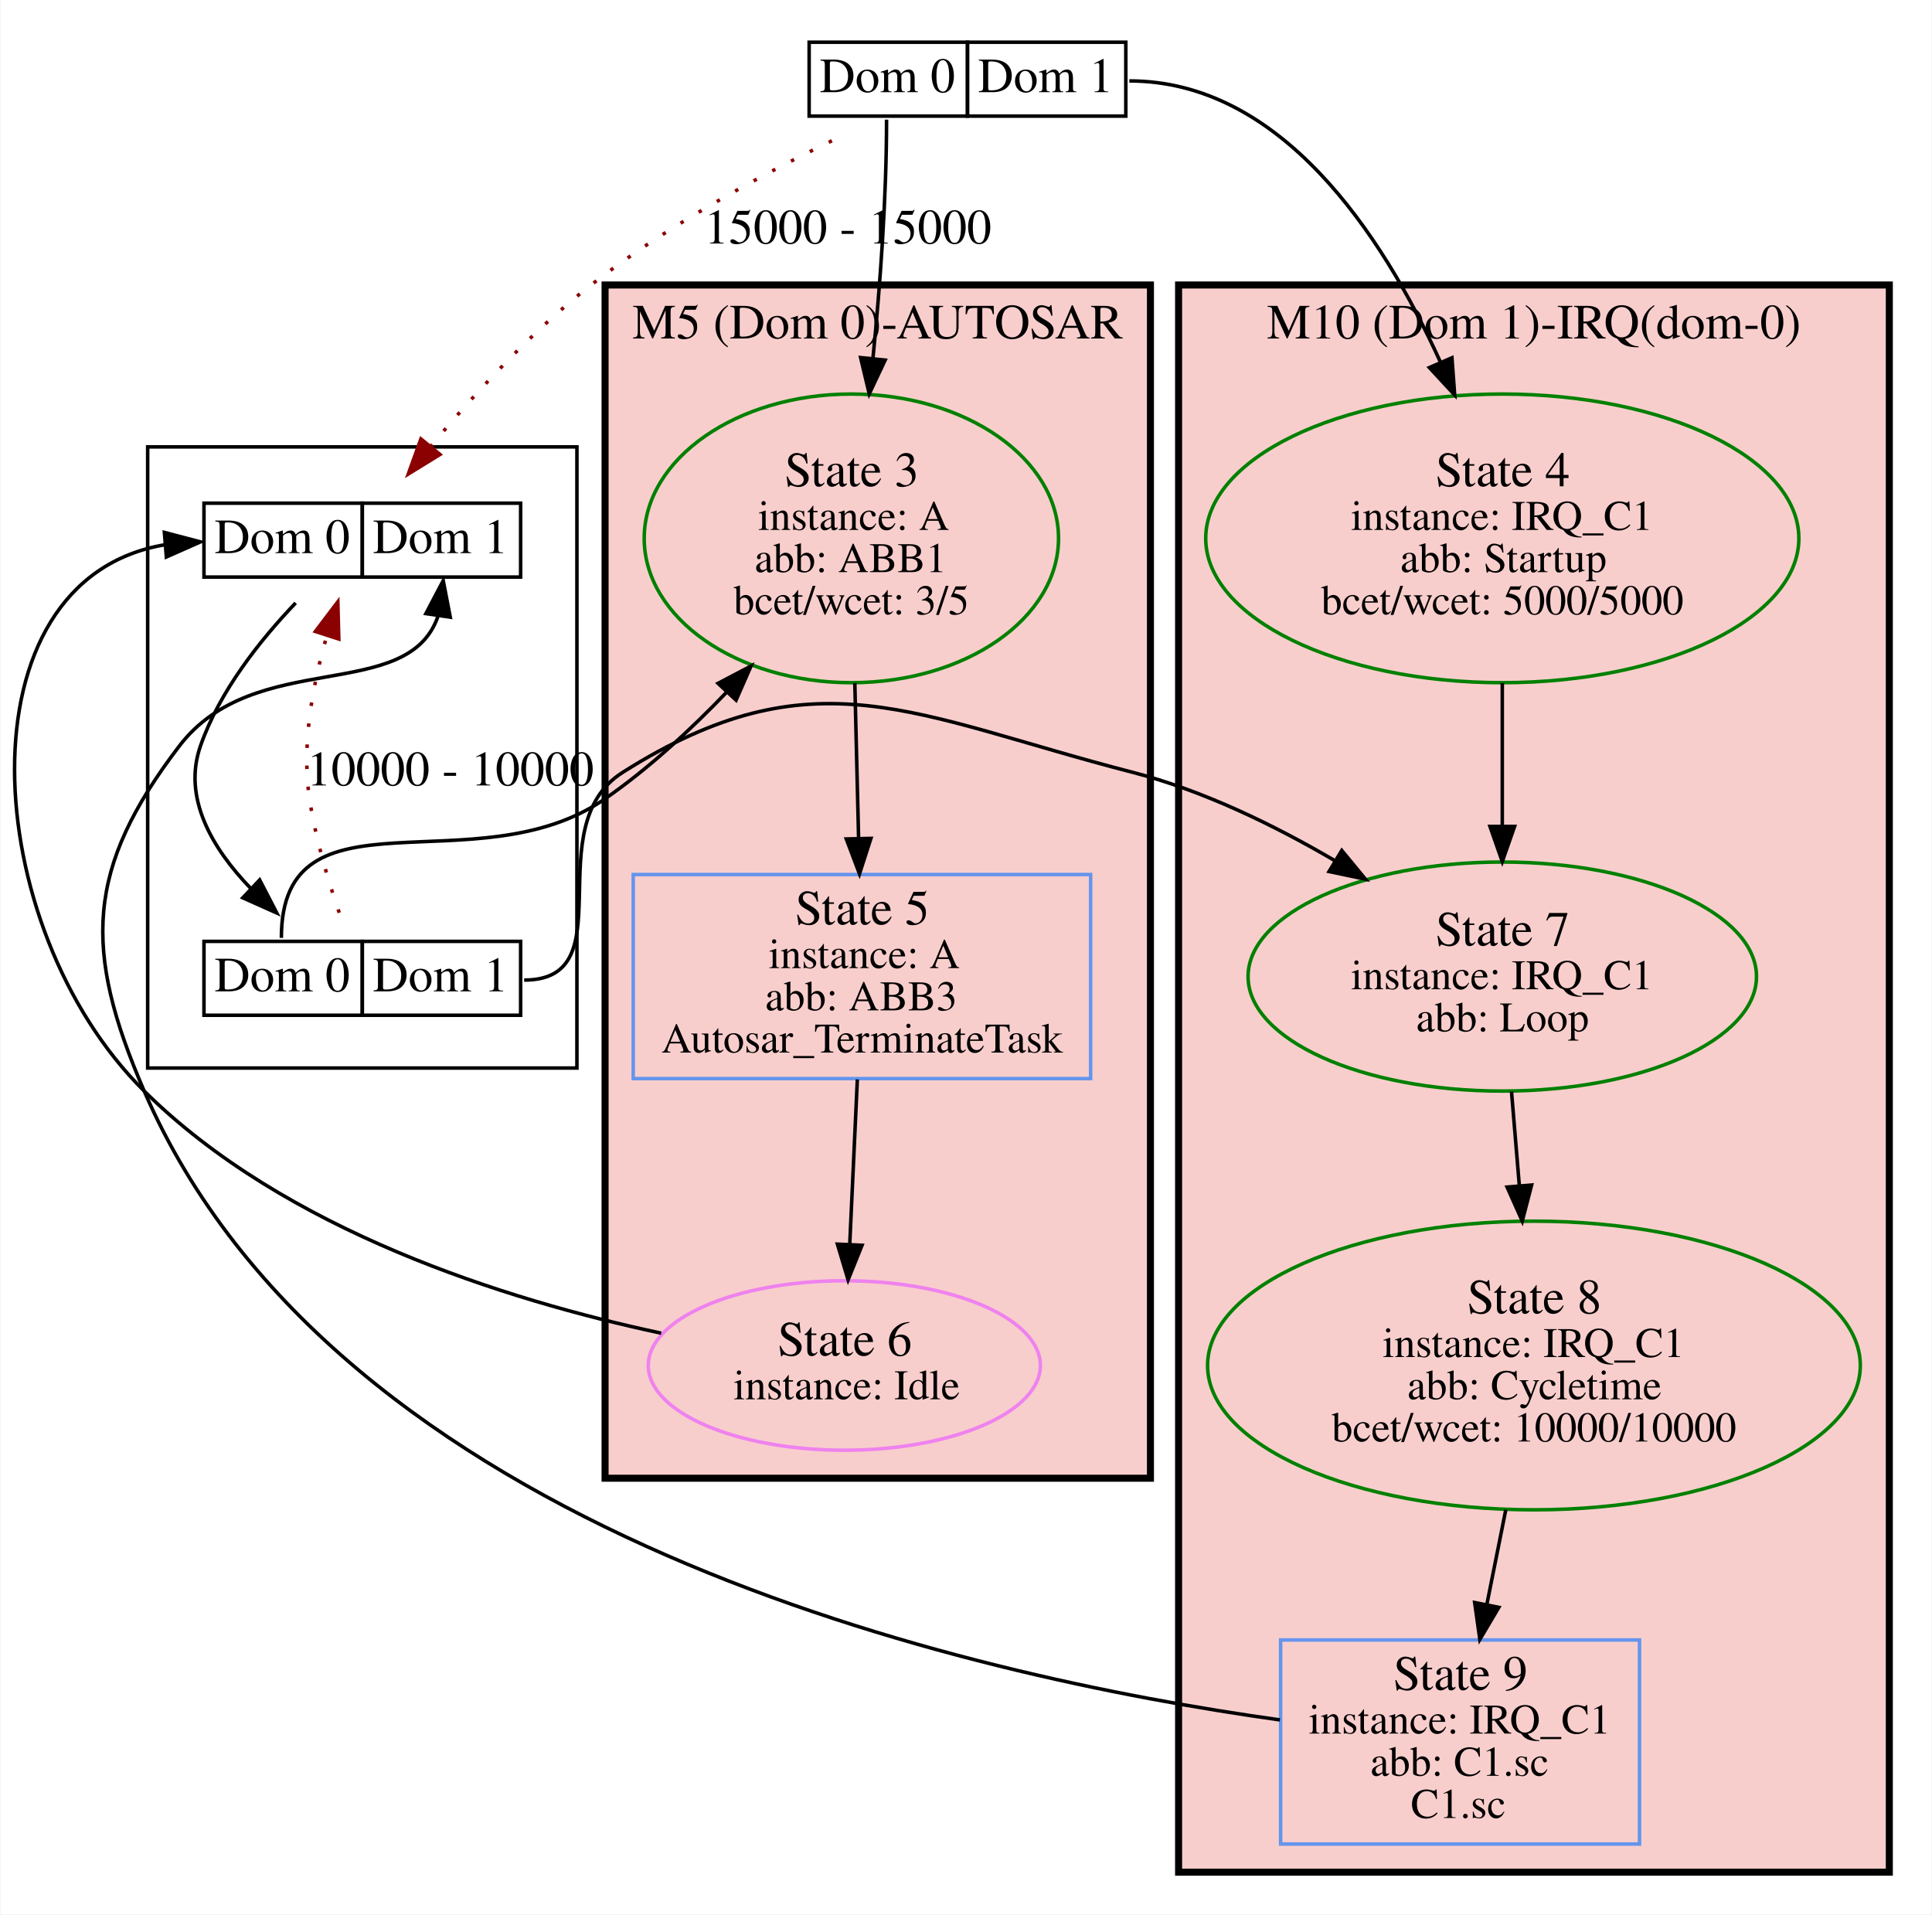
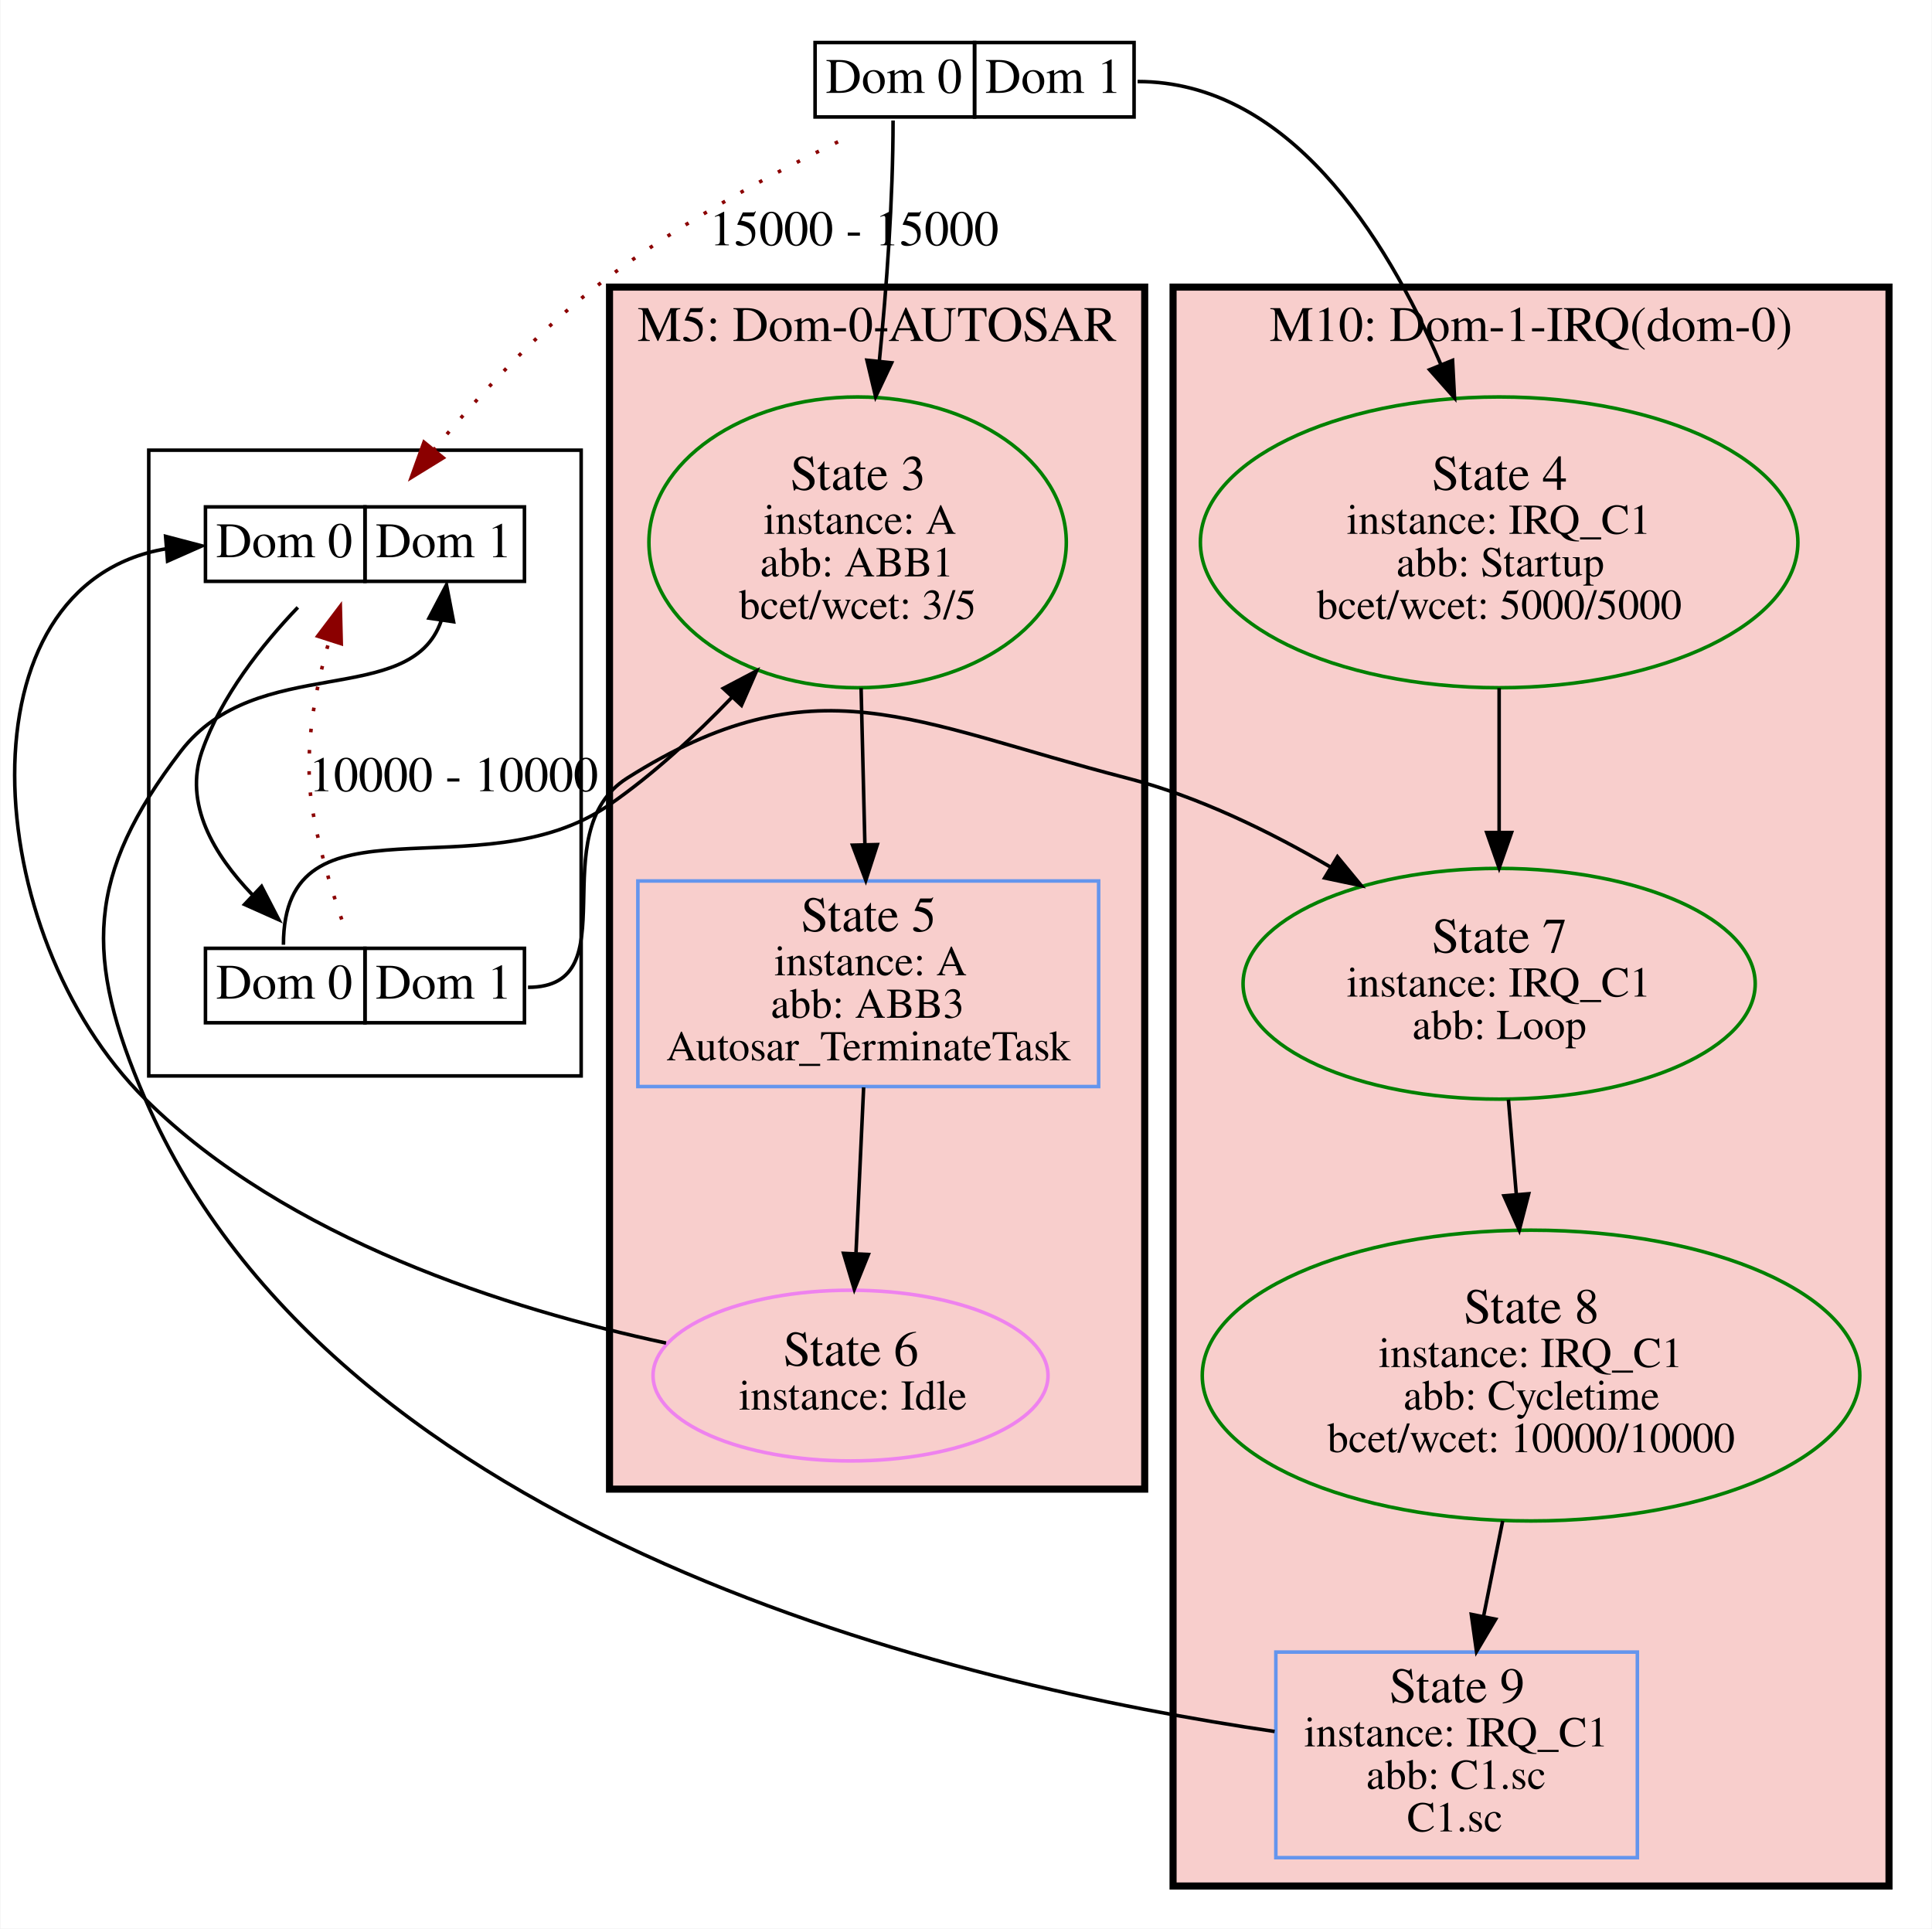
- <svg xmlns="http://www.w3.org/2000/svg" xmlns:xlink="http://www.w3.org/1999/xlink" width="549pt" height="544pt" viewBox="0.00 0.00 548.84 544.10">
+ <svg xmlns="http://www.w3.org/2000/svg" xmlns:xlink="http://www.w3.org/1999/xlink" width="545pt" height="544pt" viewBox="0.00 0.00 544.84 544.10">
  <g id="graph0" class="graph" transform="scale(1 1) rotate(0) translate(4 540.1)">
-     <polygon fill="white" stroke="transparent" points="-4,4 -4,-540.1 544.84,-540.1 544.84,4 -4,4" />
+     <polygon fill="white" stroke="transparent" points="-4,4 -4,-540.1 540.84,-540.1 540.84,4 -4,4" />
    <g id="clust1" class="cluster">
-       <polygon fill="#f8cecc" stroke="black" stroke-width="2" points="167.84,-119.97 167.84,-459.1 322.84,-459.1 322.84,-119.97 167.84,-119.97" />
-       <text text-anchor="middle" x="245.34" y="-443.9" font-family="Times,serif" font-size="14.00">M5 (Dom 0)-AUTOSAR</text>
+       <polygon fill="#f8cecc" stroke="black" stroke-width="2" points="167.84,-119.97 167.84,-459.1 318.84,-459.1 318.84,-119.97 167.84,-119.97" />
+       <text text-anchor="middle" x="243.34" y="-443.9" font-family="Times,serif" font-size="14.00">M5: Dom-0-AUTOSAR</text>
    </g>
    <g id="clust2" class="cluster">
-       <polygon fill="#f8cecc" stroke="black" stroke-width="2" points="330.84,-8 330.84,-459.1 532.84,-459.1 532.84,-8 330.84,-8" />
-       <text text-anchor="middle" x="431.84" y="-443.9" font-family="Times,serif" font-size="14.00">M10 (Dom 1)-IRQ(dom-0)</text>
+       <polygon fill="#f8cecc" stroke="black" stroke-width="2" points="326.84,-8 326.84,-459.1 528.84,-459.1 528.84,-8 326.84,-8" />
+       <text text-anchor="middle" x="427.84" y="-443.9" font-family="Times,serif" font-size="14.00">M10: Dom-1-IRQ(dom-0)</text>
    </g>
    <g id="clust3" class="cluster">
      <polygon fill="none" stroke="black" points="37.84,-236.55 37.84,-413.09 159.84,-413.09 159.84,-236.55 37.84,-236.55" />
    </g>
    <g id="node1" class="node">
      <g id="a_node1">
        <a xlink:title="1">
          <polygon fill="none" stroke="black" points="225.84,-507.1 225.84,-528.1 270.84,-528.1 270.84,-507.1 225.84,-507.1" />
          <text text-anchor="start" x="228.84" y="-513.9" font-family="Times,serif" font-size="14.00">Dom 0</text>
          <polygon fill="none" stroke="black" points="270.84,-507.1 270.84,-528.1 315.84,-528.1 315.84,-507.1 270.84,-507.1" />
          <text text-anchor="start" x="273.84" y="-513.9" font-family="Times,serif" font-size="14.00">Dom 1</text>
        </a>
      </g>
    </g>
    <g id="node2" class="node">
      <g id="a_node2">
        <a xlink:title="2">
          <ellipse fill="none" stroke="green" cx="237.84" cy="-387.09" rx="58.88" ry="41.02" />
          <text text-anchor="start" x="218.84" y="-401.89" font-family="Times,serif" font-size="14.00">State 3</text>
          <text text-anchor="start" x="211.34" y="-389.49" font-family="Times,serif" font-size="12.00">instance: A</text>
          <text text-anchor="start" x="210.34" y="-377.49" font-family="Times,serif" font-size="12.00">abb: ABB1</text>
          <text text-anchor="start" x="204.34" y="-365.49" font-family="Times,serif" font-size="12.00">bcet/wcet: 3/5</text>
        </a>
      </g>
    </g>
    <g id="edge1" class="edge">
      <path fill="none" stroke="black" d="M247.84,-506.1C247.84,-483.75 246.03,-459.1 243.96,-438.14" />
      <polygon fill="black" stroke="black" points="247.44,-437.75 242.92,-428.17 240.47,-438.47 247.44,-437.75" />
    </g>
    <g id="node7" class="node">
      <g id="a_node7">
        <a xlink:title="6">
-           <ellipse fill="none" stroke="green" cx="422.84" cy="-387.09" rx="84.29" ry="41.02" />
-           <text text-anchor="start" x="403.84" y="-401.89" font-family="Times,serif" font-size="14.00">State 4</text>
-           <text text-anchor="start" x="379.84" y="-389.49" font-family="Times,serif" font-size="12.00">instance: IRQ_C1</text>
-           <text text-anchor="start" x="393.84" y="-377.49" font-family="Times,serif" font-size="12.00">abb: Startup</text>
-           <text text-anchor="start" x="371.34" y="-365.49" font-family="Times,serif" font-size="12.00">bcet/wcet: 5000/5000</text>
+           <ellipse fill="none" stroke="green" cx="418.84" cy="-387.09" rx="84.29" ry="41.02" />
+           <text text-anchor="start" x="399.84" y="-401.89" font-family="Times,serif" font-size="14.00">State 4</text>
+           <text text-anchor="start" x="375.84" y="-389.49" font-family="Times,serif" font-size="12.00">instance: IRQ_C1</text>
+           <text text-anchor="start" x="389.84" y="-377.49" font-family="Times,serif" font-size="12.00">abb: Startup</text>
+           <text text-anchor="start" x="367.34" y="-365.49" font-family="Times,serif" font-size="12.00">bcet/wcet: 5000/5000</text>
        </a>
      </g>
    </g>
    <g id="edge2" class="edge">
-       <path fill="none" stroke="black" d="M316.84,-517.1C359.81,-517.1 388.56,-473.84 405.15,-437.42" />
-       <polygon fill="black" stroke="black" points="408.53,-438.42 409.31,-427.85 402.11,-435.63 408.53,-438.42" />
+       <path fill="none" stroke="black" d="M316.84,-517.1C359.17,-517.1 386.68,-473.84 402.33,-437.42" />
+       <polygon fill="black" stroke="black" points="405.7,-438.43 406.25,-427.85 399.22,-435.78 405.7,-438.43" />
    </g>
    <g id="node9" class="node">
      <g id="a_node9">
        <a xlink:title="11">
          <polygon fill="none" stroke="black" points="53.84,-376.09 53.84,-397.09 98.84,-397.09 98.84,-376.09 53.84,-376.09" />
          <text text-anchor="start" x="56.84" y="-382.89" font-family="Times,serif" font-size="14.00">Dom 0</text>
          <polygon fill="none" stroke="black" points="98.84,-376.09 98.84,-397.09 143.84,-397.09 143.84,-376.09 98.84,-376.09" />
          <text text-anchor="start" x="101.84" y="-382.89" font-family="Times,serif" font-size="14.00">Dom 1</text>
        </a>
      </g>
    </g>
    <g id="edge3" class="edge">
      <path fill="none" stroke="darkred" stroke-dasharray="1,5" d="M232.31,-500.1C211.07,-489.8 184.82,-475.49 163.84,-459.1 146.88,-445.86 130.54,-427.98 118.48,-413.47" />
      <polygon fill="darkred" stroke="darkred" points="120.93,-410.93 111.91,-405.38 115.5,-415.35 120.93,-410.93" />
      <text text-anchor="middle" x="236.84" y="-470.9" font-family="Times,serif" font-size="14.00">15000 - 15000</text>
    </g>
    <g id="node3" class="node">
      <g id="a_node3">
        <a xlink:title="3">
          <polygon fill="none" stroke="cornflowerblue" points="305.84,-291.55 175.84,-291.55 175.84,-233.55 305.84,-233.55 305.84,-291.55" />
          <text text-anchor="start" x="221.84" y="-277.35" font-family="Times,serif" font-size="14.00">State 5</text>
          <text text-anchor="start" x="214.34" y="-264.95" font-family="Times,serif" font-size="12.00">instance: A</text>
          <text text-anchor="start" x="213.34" y="-252.95" font-family="Times,serif" font-size="12.00">abb: ABB3</text>
          <text text-anchor="start" x="183.84" y="-240.95" font-family="Times,serif" font-size="12.00">Autosar_TerminateTask</text>
        </a>
      </g>
    </g>
    <g id="edge4" class="edge">
      <path fill="none" stroke="black" d="M238.82,-345.97C239.16,-331.84 239.55,-316 239.89,-302.01" />
      <polygon fill="black" stroke="black" points="243.4,-301.82 240.15,-291.74 236.4,-301.65 243.4,-301.82" />
    </g>
    <g id="node4" class="node">
      <g id="a_node4">
        <a xlink:title="4">
          <ellipse fill="none" stroke="violet" cx="235.84" cy="-152.01" rx="55.72" ry="24.08" />
          <text text-anchor="start" x="216.84" y="-154.81" font-family="Times,serif" font-size="14.00">State 6</text>
          <text text-anchor="start" x="204.34" y="-142.41" font-family="Times,serif" font-size="12.00">instance: Idle</text>
        </a>
      </g>
    </g>
    <g id="edge5" class="edge">
      <path fill="none" stroke="black" d="M239.54,-233.32C238.88,-219.06 238.08,-201.67 237.39,-186.72" />
      <polygon fill="black" stroke="black" points="240.87,-186.17 236.91,-176.35 233.87,-186.5 240.87,-186.17" />
    </g>
    <g id="edge6" class="edge">
      <path fill="none" stroke="black" d="M183.79,-161.19C139.49,-170.67 76.83,-190.39 36.84,-230.02 -10.17,-276.61 -16.35,-375.37 42.78,-385.28" />
      <polygon fill="black" stroke="black" points="42.59,-388.78 52.84,-386.09 43.15,-381.8 42.59,-388.78" />
    </g>
    <g id="node5" class="node">
      <g id="a_node5">
        <a xlink:title="8">
-           <ellipse fill="none" stroke="green" cx="431.84" cy="-152.01" rx="92.76" ry="41.02" />
-           <text text-anchor="start" x="412.84" y="-166.81" font-family="Times,serif" font-size="14.00">State 8</text>
-           <text text-anchor="start" x="388.84" y="-154.41" font-family="Times,serif" font-size="12.00">instance: IRQ_C1</text>
-           <text text-anchor="start" x="395.84" y="-142.41" font-family="Times,serif" font-size="12.00">abb: Cycletime</text>
-           <text text-anchor="start" x="374.34" y="-130.41" font-family="Times,serif" font-size="12.00">bcet/wcet: 10000/10000</text>
+           <ellipse fill="none" stroke="green" cx="427.84" cy="-152.01" rx="92.76" ry="41.02" />
+           <text text-anchor="start" x="408.84" y="-166.81" font-family="Times,serif" font-size="14.00">State 8</text>
+           <text text-anchor="start" x="384.84" y="-154.41" font-family="Times,serif" font-size="12.00">instance: IRQ_C1</text>
+           <text text-anchor="start" x="391.84" y="-142.41" font-family="Times,serif" font-size="12.00">abb: Cycletime</text>
+           <text text-anchor="start" x="370.34" y="-130.41" font-family="Times,serif" font-size="12.00">bcet/wcet: 10000/10000</text>
        </a>
      </g>
    </g>
    <g id="node6" class="node">
      <g id="a_node6">
        <a xlink:title="9">
-           <polygon fill="none" stroke="cornflowerblue" points="461.84,-74 359.84,-74 359.84,-16 461.84,-16 461.84,-74" />
-           <text text-anchor="start" x="391.84" y="-59.8" font-family="Times,serif" font-size="14.00">State 9</text>
-           <text text-anchor="start" x="367.84" y="-47.4" font-family="Times,serif" font-size="12.00">instance: IRQ_C1</text>
-           <text text-anchor="start" x="385.34" y="-35.4" font-family="Times,serif" font-size="12.00">abb: C1.sc</text>
-           <text text-anchor="start" x="396.84" y="-23.4" font-family="Times,serif" font-size="12.00">C1.sc</text>
+           <polygon fill="none" stroke="cornflowerblue" points="457.84,-74 355.84,-74 355.84,-16 457.84,-16 457.84,-74" />
+           <text text-anchor="start" x="387.84" y="-59.8" font-family="Times,serif" font-size="14.00">State 9</text>
+           <text text-anchor="start" x="363.84" y="-47.4" font-family="Times,serif" font-size="12.00">instance: IRQ_C1</text>
+           <text text-anchor="start" x="381.34" y="-35.4" font-family="Times,serif" font-size="12.00">abb: C1.sc</text>
+           <text text-anchor="start" x="392.84" y="-23.4" font-family="Times,serif" font-size="12.00">C1.sc</text>
        </a>
      </g>
    </g>
    <g id="edge9" class="edge">
-       <path fill="none" stroke="black" d="M423.84,-111.01C422.07,-102.18 420.2,-92.85 418.45,-84.09" />
-       <polygon fill="black" stroke="black" points="421.86,-83.27 416.46,-74.15 414.99,-84.64 421.86,-83.27" />
+       <path fill="none" stroke="black" d="M419.84,-111.01C418.07,-102.18 416.2,-92.85 414.45,-84.09" />
+       <polygon fill="black" stroke="black" points="417.86,-83.27 412.46,-74.15 410.99,-84.64 417.86,-83.27" />
    </g>
    <g id="edge10" class="edge">
-       <path fill="none" stroke="black" d="M359.63,-51.28C270.57,-63.71 91.43,-104.03 36.84,-230.02 19.42,-270.22 20.24,-293.27 46.84,-328.08 68.3,-356.16 111.73,-339.97 120.34,-364.93" />
+       <path fill="none" stroke="black" d="M355.5,-51.6C267.19,-64.49 90.82,-105.44 36.84,-230.02 19.42,-270.22 20.24,-293.27 46.84,-328.08 68.3,-356.16 111.73,-339.97 120.34,-364.93" />
      <polygon fill="black" stroke="black" points="116.91,-365.71 121.84,-375.09 123.84,-364.69 116.91,-365.71" />
    </g>
    <g id="node8" class="node">
      <g id="a_node8">
        <a xlink:title="7">
-           <ellipse fill="none" stroke="green" cx="422.84" cy="-262.55" rx="72.25" ry="32.55" />
-           <text text-anchor="start" x="403.84" y="-271.35" font-family="Times,serif" font-size="14.00">State 7</text>
-           <text text-anchor="start" x="379.84" y="-258.95" font-family="Times,serif" font-size="12.00">instance: IRQ_C1</text>
-           <text text-anchor="start" x="398.34" y="-246.95" font-family="Times,serif" font-size="12.00">abb: Loop</text>
+           <ellipse fill="none" stroke="green" cx="418.84" cy="-262.55" rx="72.25" ry="32.55" />
+           <text text-anchor="start" x="399.84" y="-271.35" font-family="Times,serif" font-size="14.00">State 7</text>
+           <text text-anchor="start" x="375.84" y="-258.95" font-family="Times,serif" font-size="12.00">instance: IRQ_C1</text>
+           <text text-anchor="start" x="394.34" y="-246.95" font-family="Times,serif" font-size="12.00">abb: Loop</text>
        </a>
      </g>
    </g>
    <g id="edge7" class="edge">
-       <path fill="none" stroke="black" d="M422.84,-345.97C422.84,-332.97 422.84,-318.52 422.84,-305.4" />
-       <polygon fill="black" stroke="black" points="426.34,-305.22 422.84,-295.22 419.34,-305.22 426.34,-305.22" />
+       <path fill="none" stroke="black" d="M418.84,-345.97C418.84,-332.97 418.84,-318.52 418.84,-305.4" />
+       <polygon fill="black" stroke="black" points="422.34,-305.22 418.84,-295.22 415.34,-305.22 422.34,-305.22" />
    </g>
    <g id="edge8" class="edge">
-       <path fill="none" stroke="black" d="M425.46,-229.87C426.16,-221.5 426.92,-212.26 427.68,-203.18" />
-       <polygon fill="black" stroke="black" points="431.18,-203.3 428.52,-193.05 424.2,-202.72 431.18,-203.3" />
+       <path fill="none" stroke="black" d="M421.46,-229.87C422.16,-221.5 422.92,-212.26 423.68,-203.18" />
+       <polygon fill="black" stroke="black" points="427.18,-203.3 424.52,-193.05 420.2,-202.72 427.18,-203.3" />
    </g>
    <g id="node10" class="node">
      <g id="a_node10">
        <a xlink:title="12">
          <polygon fill="none" stroke="black" points="53.84,-251.55 53.84,-272.55 98.84,-272.55 98.84,-251.55 53.84,-251.55" />
          <text text-anchor="start" x="56.84" y="-258.35" font-family="Times,serif" font-size="14.00">Dom 0</text>
          <polygon fill="none" stroke="black" points="98.84,-251.55 98.84,-272.55 143.84,-272.55 143.84,-251.55 98.84,-251.55" />
          <text text-anchor="start" x="101.84" y="-258.35" font-family="Times,serif" font-size="14.00">Dom 1</text>
        </a>
      </g>
    </g>
    <g id="edge11" class="edge">
      <path fill="none" stroke="black" d="M79.9,-368.74C69.75,-358.12 58.25,-343.62 52.84,-328.08 47.71,-313.37 56.12,-299.05 67.08,-287.66" />
      <polygon fill="black" stroke="black" points="69.67,-290.02 74.54,-280.61 64.87,-284.93 69.67,-290.02" />
    </g>
    <g id="edge13" class="edge">
      <path fill="none" stroke="black" d="M75.84,-273.55C75.84,-318.05 131.26,-287.73 167.84,-313.08 180.15,-321.61 192.03,-332.57 202.4,-343.38" />
      <polygon fill="black" stroke="black" points="199.94,-345.88 209.32,-350.81 205.07,-341.11 199.94,-345.88" />
    </g>
    <g id="edge12" class="edge">
-       <path fill="none" stroke="black" d="M144.84,-261.55C173.87,-261.55 148.3,-305.06 172.84,-320.58 227.3,-355.02 255.43,-336.67 317.84,-320.58 337.76,-315.44 357.94,-305.63 375.21,-295.51" />
-       <polygon fill="black" stroke="black" points="377.22,-298.39 383.96,-290.22 373.6,-292.4 377.22,-298.39" />
+       <path fill="none" stroke="black" d="M144.84,-261.55C173.87,-261.55 148.3,-305.06 172.84,-320.58 225.8,-354.07 253.16,-336.23 313.84,-320.58 333.76,-315.44 353.94,-305.63 371.21,-295.51" />
+       <polygon fill="black" stroke="black" points="373.22,-298.39 379.96,-290.22 369.6,-292.4 373.22,-298.39" />
    </g>
    <g id="edge14" class="edge">
      <path fill="none" stroke="darkred" stroke-dasharray="1,5" d="M92.29,-280.69C89.04,-290.09 85.47,-302.06 83.84,-313.08 81.55,-328.48 84.73,-345.53 88.74,-359.28" />
      <polygon fill="darkred" stroke="darkred" points="85.5,-360.63 91.89,-369.07 92.16,-358.48 85.5,-360.63" />
      <text text-anchor="middle" x="123.84" y="-316.88" font-family="Times,serif" font-size="14.00">10000 - 10000</text>
    </g>
  </g>
</svg>
